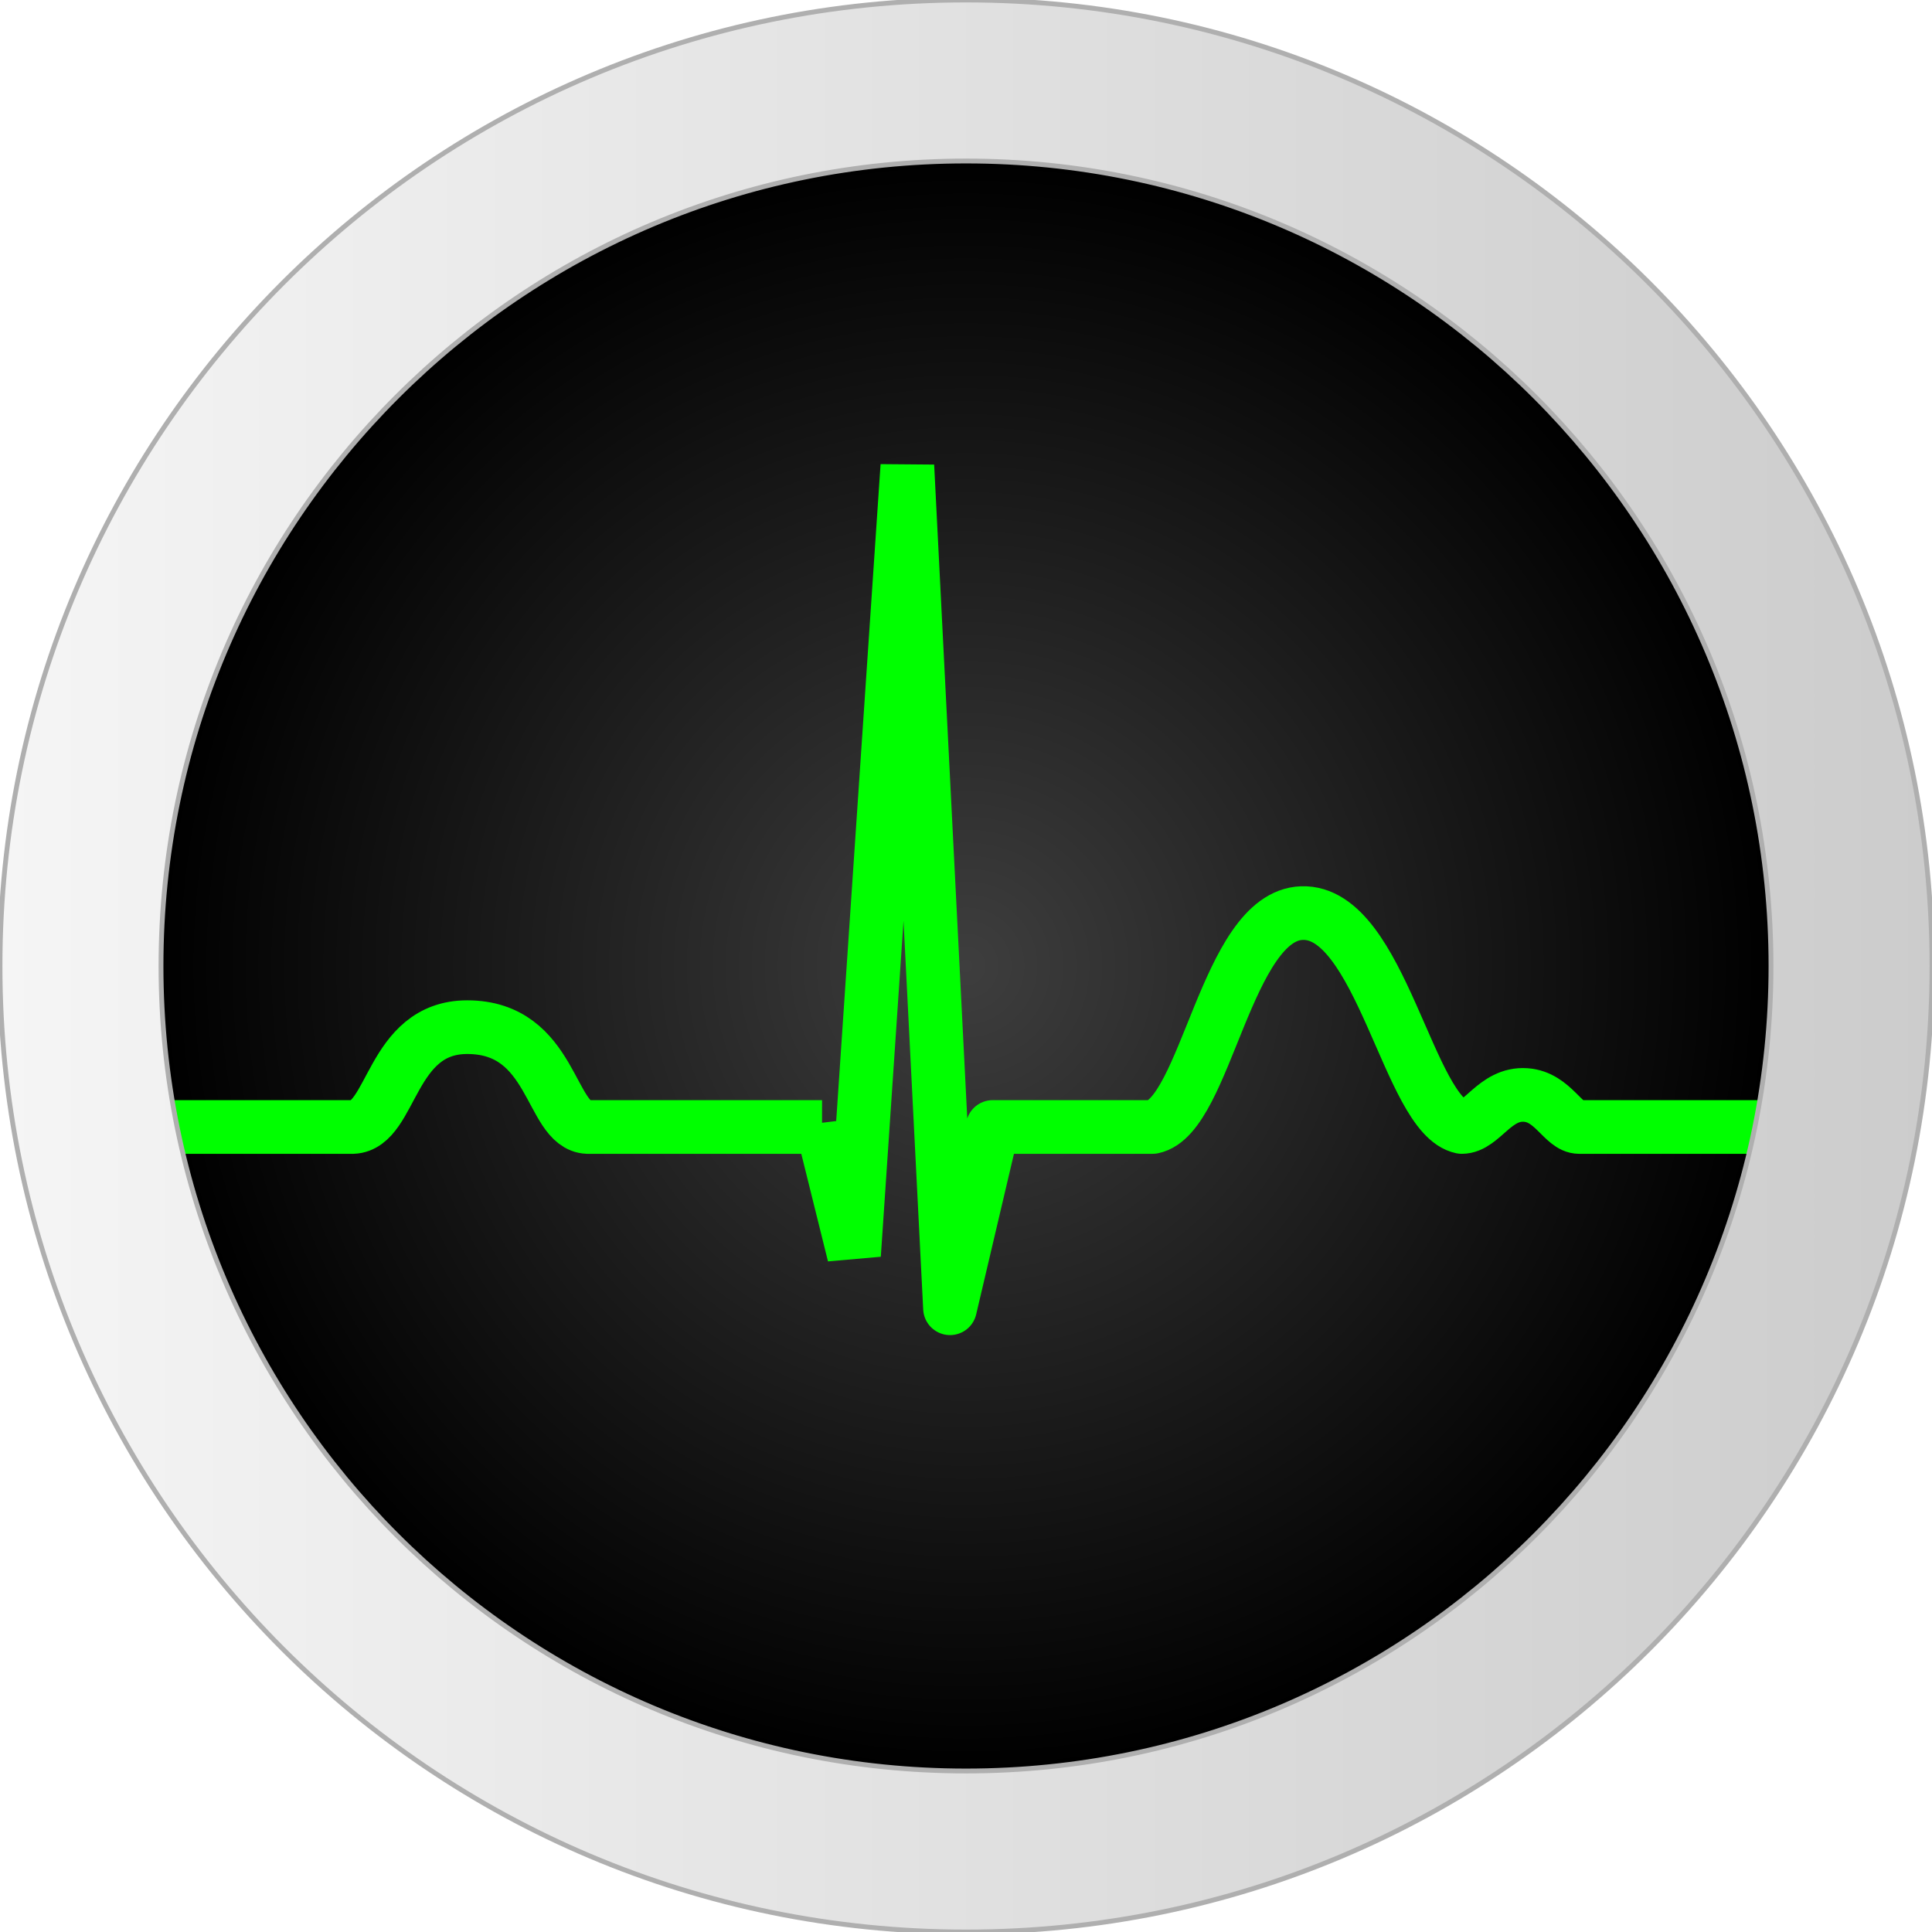
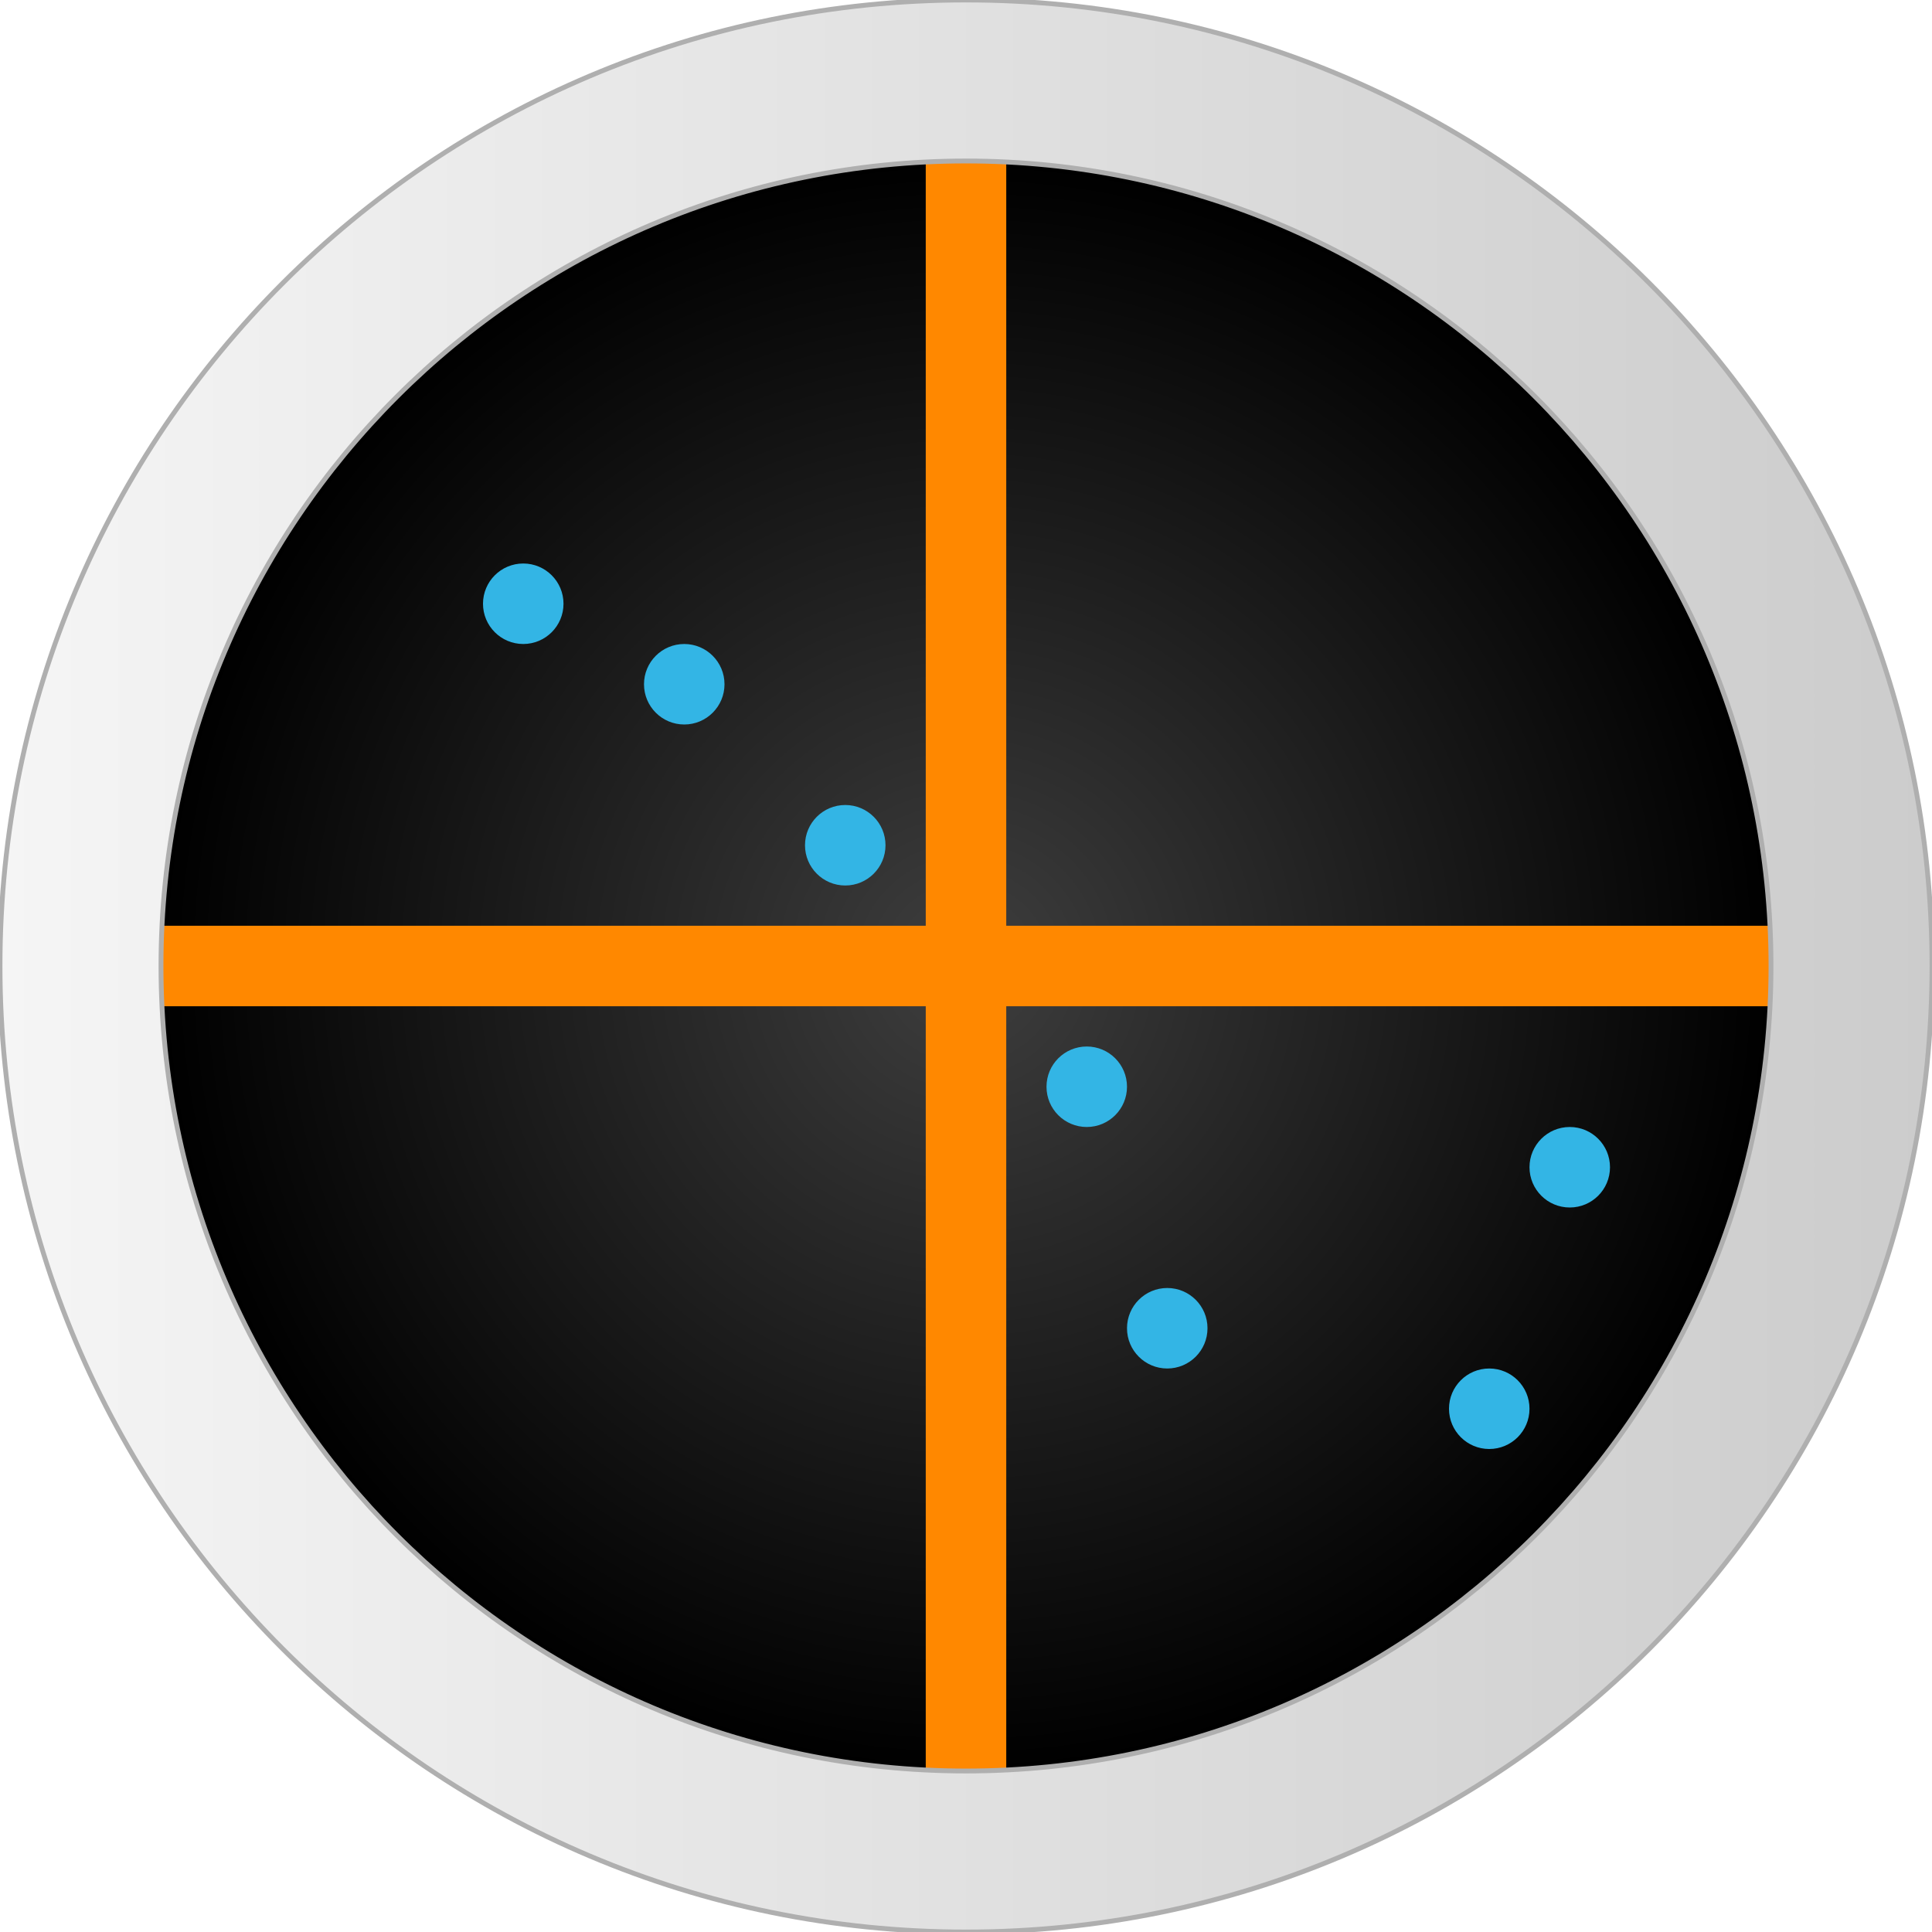
<svg xmlns="http://www.w3.org/2000/svg" xmlns:xlink="http://www.w3.org/1999/xlink" width="144" height="144" id="svg2" version="1.1">
  <defs id="defs4">
    <linearGradient id="linearGradient3785">
      <stop style="stop-color:#3e3e3e;stop-opacity:1;" offset="0" id="stop3787" />
      <stop style="stop-color:#000000;stop-opacity:1;" offset="1" id="stop3789" />
    </linearGradient>
    <linearGradient id="linearGradient3777">
      <stop style="stop-color:#b3b3b3;stop-opacity:1;" offset="0" id="stop3779" />
      <stop style="stop-color:#b3b3b3;stop-opacity:0;" offset="1" id="stop3781" />
    </linearGradient>
    <linearGradient id="linearGradient3769">
      <stop style="stop-color:#f5f5f5;stop-opacity:1;" offset="0" id="stop3771" />
      <stop style="stop-color:#cccccc;stop-opacity:1;" offset="1" id="stop3773" />
    </linearGradient>
    <linearGradient xlink:href="#linearGradient3769" id="linearGradient3775" x1="12" y1="72" x2="132" y2="72" gradientUnits="userSpaceOnUse" />
    <radialGradient xlink:href="#linearGradient3785" id="radialGradient3791" cx="72" cy="72" fx="72" fy="72" r="60" gradientUnits="userSpaceOnUse" />
    <linearGradient xlink:href="#linearGradient3769" id="linearGradient3821" gradientUnits="userSpaceOnUse" x1="12" y1="72" x2="132" y2="72" gradientTransform="matrix(1.2,0,0,1.2,-14.4,-1104.435)" />
    <linearGradient xlink:href="#linearGradient3769" id="linearGradient3823" gradientUnits="userSpaceOnUse" x1="12" y1="72" x2="132" y2="72" gradientTransform="matrix(1.25,0,0,1.25,-18,-245.0905)" />
    <linearGradient xlink:href="#linearGradient3769" id="linearGradient3826" gradientUnits="userSpaceOnUse" gradientTransform="matrix(1.2,0,0,1.2,-14.4,-196.0724)" x1="12" y1="72" x2="132" y2="72" />
  </defs>
  <g id="layer1" transform="translate(0,-908.3622)">
    <path style="fill:url(#radialGradient3791);fill-opacity:1;stroke:#afafaf;stroke-width:0;stroke-miterlimit:4;stroke-opacity:1;stroke-dasharray:none;stroke-dashoffset:0" id="path4013" d="m 132,72 c 0,33.137 -26.863,60 -60,60 -33.137,0 -60,-26.863 -60,-60 0,-33.137 26.863,-60 60,-60 33.137,0 60,26.863 60,60 z" transform="translate(0,908.3622)" />
-     <path d="m 12,992.362 h 14.305 c 2.959,-0.126 2.784,-7.441 8.518,-7.441 6.437,0 6.145,7.315 8.965,7.441 h 17.483 v -0.07 l 2.384,9.606 3.974,-58.808 3.179,62.781 m 46.888,-13.51 14.304,0 m -23.046,0 c 1.513,0 2.459,-2.55 4.769,-2.384 2.045,0.146 2.784,2.384 3.974,2.384 m -31.788,0 c 3.973,-0.795 5.499,-15.751 11.126,-15.942 5.891,-0.201 7.947,15.147 11.921,15.942 m -34.967,0 11.921,0 m -15.099,13.51 3.179,-13.51" style="fill:none;stroke:#00ff00;stroke-width:4;stroke-linecap:round;stroke-miterlimit:4;stroke-opacity:1;stroke-dasharray:none" id="path3160" />
+     <rect style="fill:#ff8800;fill-opacity:1;stroke:none" id="rect3004" width="6" height="120" x="69" y="920.362" />
+     <rect style="fill:#ff8800;fill-opacity:1;stroke:none" id="rect3004-6" width="6" height="120" x="-983.362" y="12" transform="matrix(0,-1,1,0,0,0)" />
    <path style="fill:url(#linearGradient3826);fill-opacity:1;stroke:#afafaf;stroke-width:0.36;stroke-miterlimit:4;stroke-opacity:1;stroke-dasharray:none;stroke-dashoffset:0" d="m 72,908.362 c -39.765,0 -72,32.236 -72,72 0,39.765 32.235,72 72,72 39.764,0 72,-32.236 72,-72 0,-39.764 -32.236,-72 -72,-72 z m 0,12 c 33.137,0 60,26.863 60,60 0,33.137 -26.863,60 -60,60 -33.137,0 -60,-26.863 -60,-60 0,-33.137 26.863,-60 60,-60 z" id="path3819" />
+     <path style="fill:#33b5e5;fill-opacity:1;stroke:none" id="path3792" d="m 48,54 a 6,6 0 1 1 -12,0 6,6 0 1 1 12,0 z" transform="matrix(0.5,0,0,0.5,60,962.3622)" />
+     <path style="fill:#33b5e5;fill-opacity:1;stroke:none" id="path3792-2" d="m 48,54 a 6,6 0 1 1 -12,0 6,6 0 1 1 12,0 z" transform="matrix(0.5,0,0,0.5,96,968.3622)" />
+     <path style="fill:#33b5e5;fill-opacity:1;stroke:none" id="path3792-8" d="m 48,54 a 6,6 0 1 1 -12,0 6,6 0 1 1 12,0 z" transform="matrix(0.5,0,0,0.5,66,980.3622)" />
+     <path style="fill:#33b5e5;fill-opacity:1;stroke:none" id="path3792-9" d="m 48,54 a 6,6 0 1 1 -12,0 6,6 0 1 1 12,0 z" transform="matrix(0.5,0,0,0.5,90,986.3622)" />
+     <path style="fill:#33b5e5;fill-opacity:1;stroke:none" id="path3792-1" d="m 48,54 a 6,6 0 1 1 -12,0 6,6 0 1 1 12,0 z" transform="matrix(0.5,0,0,0.5,42,944.3622)" />
+     <path style="fill:#33b5e5;fill-opacity:1;stroke:none" id="path3792-21" d="m 48,54 a 6,6 0 1 1 -12,0 6,6 0 1 1 12,0 z" transform="matrix(0.5,0,0,0.5,30,932.3622)" />
+     <path style="fill:#33b5e5;fill-opacity:1;stroke:none" id="path3792-6" d="m 48,54 a 6,6 0 1 1 -12,0 6,6 0 1 1 12,0 z" transform="matrix(0.5,0,0,0.5,18,926.3622)" />
  </g>
</svg>
